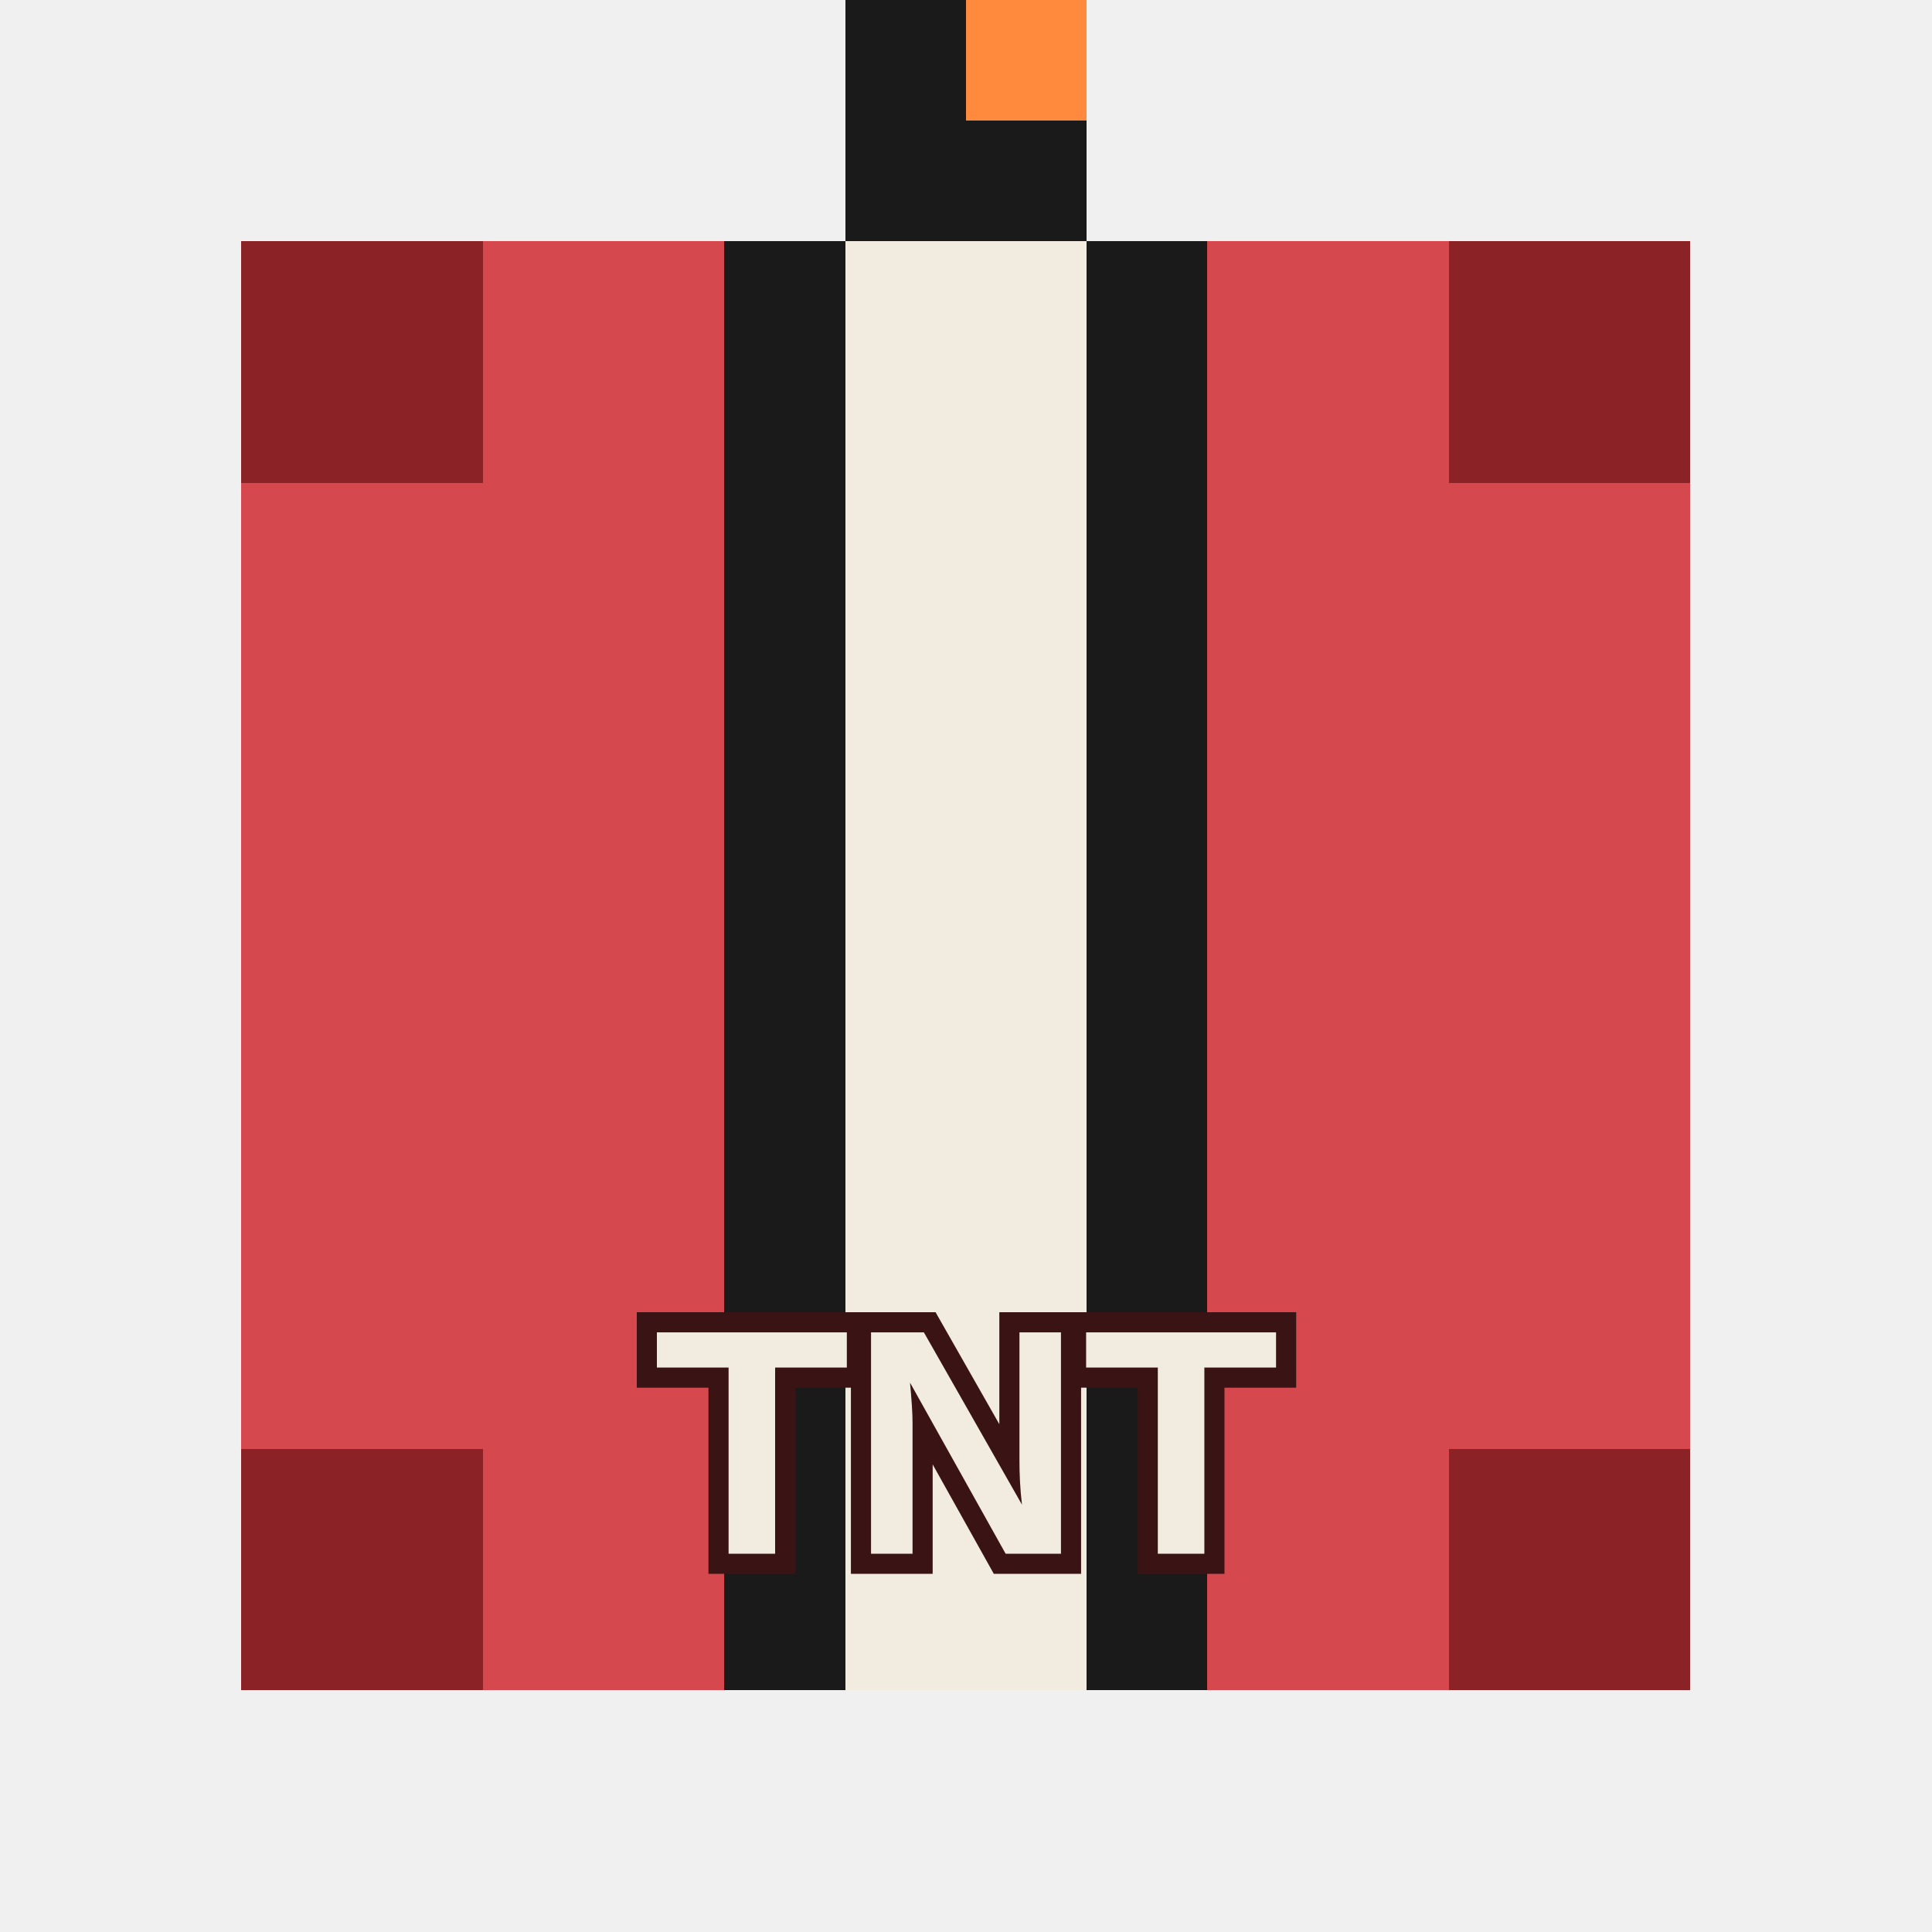
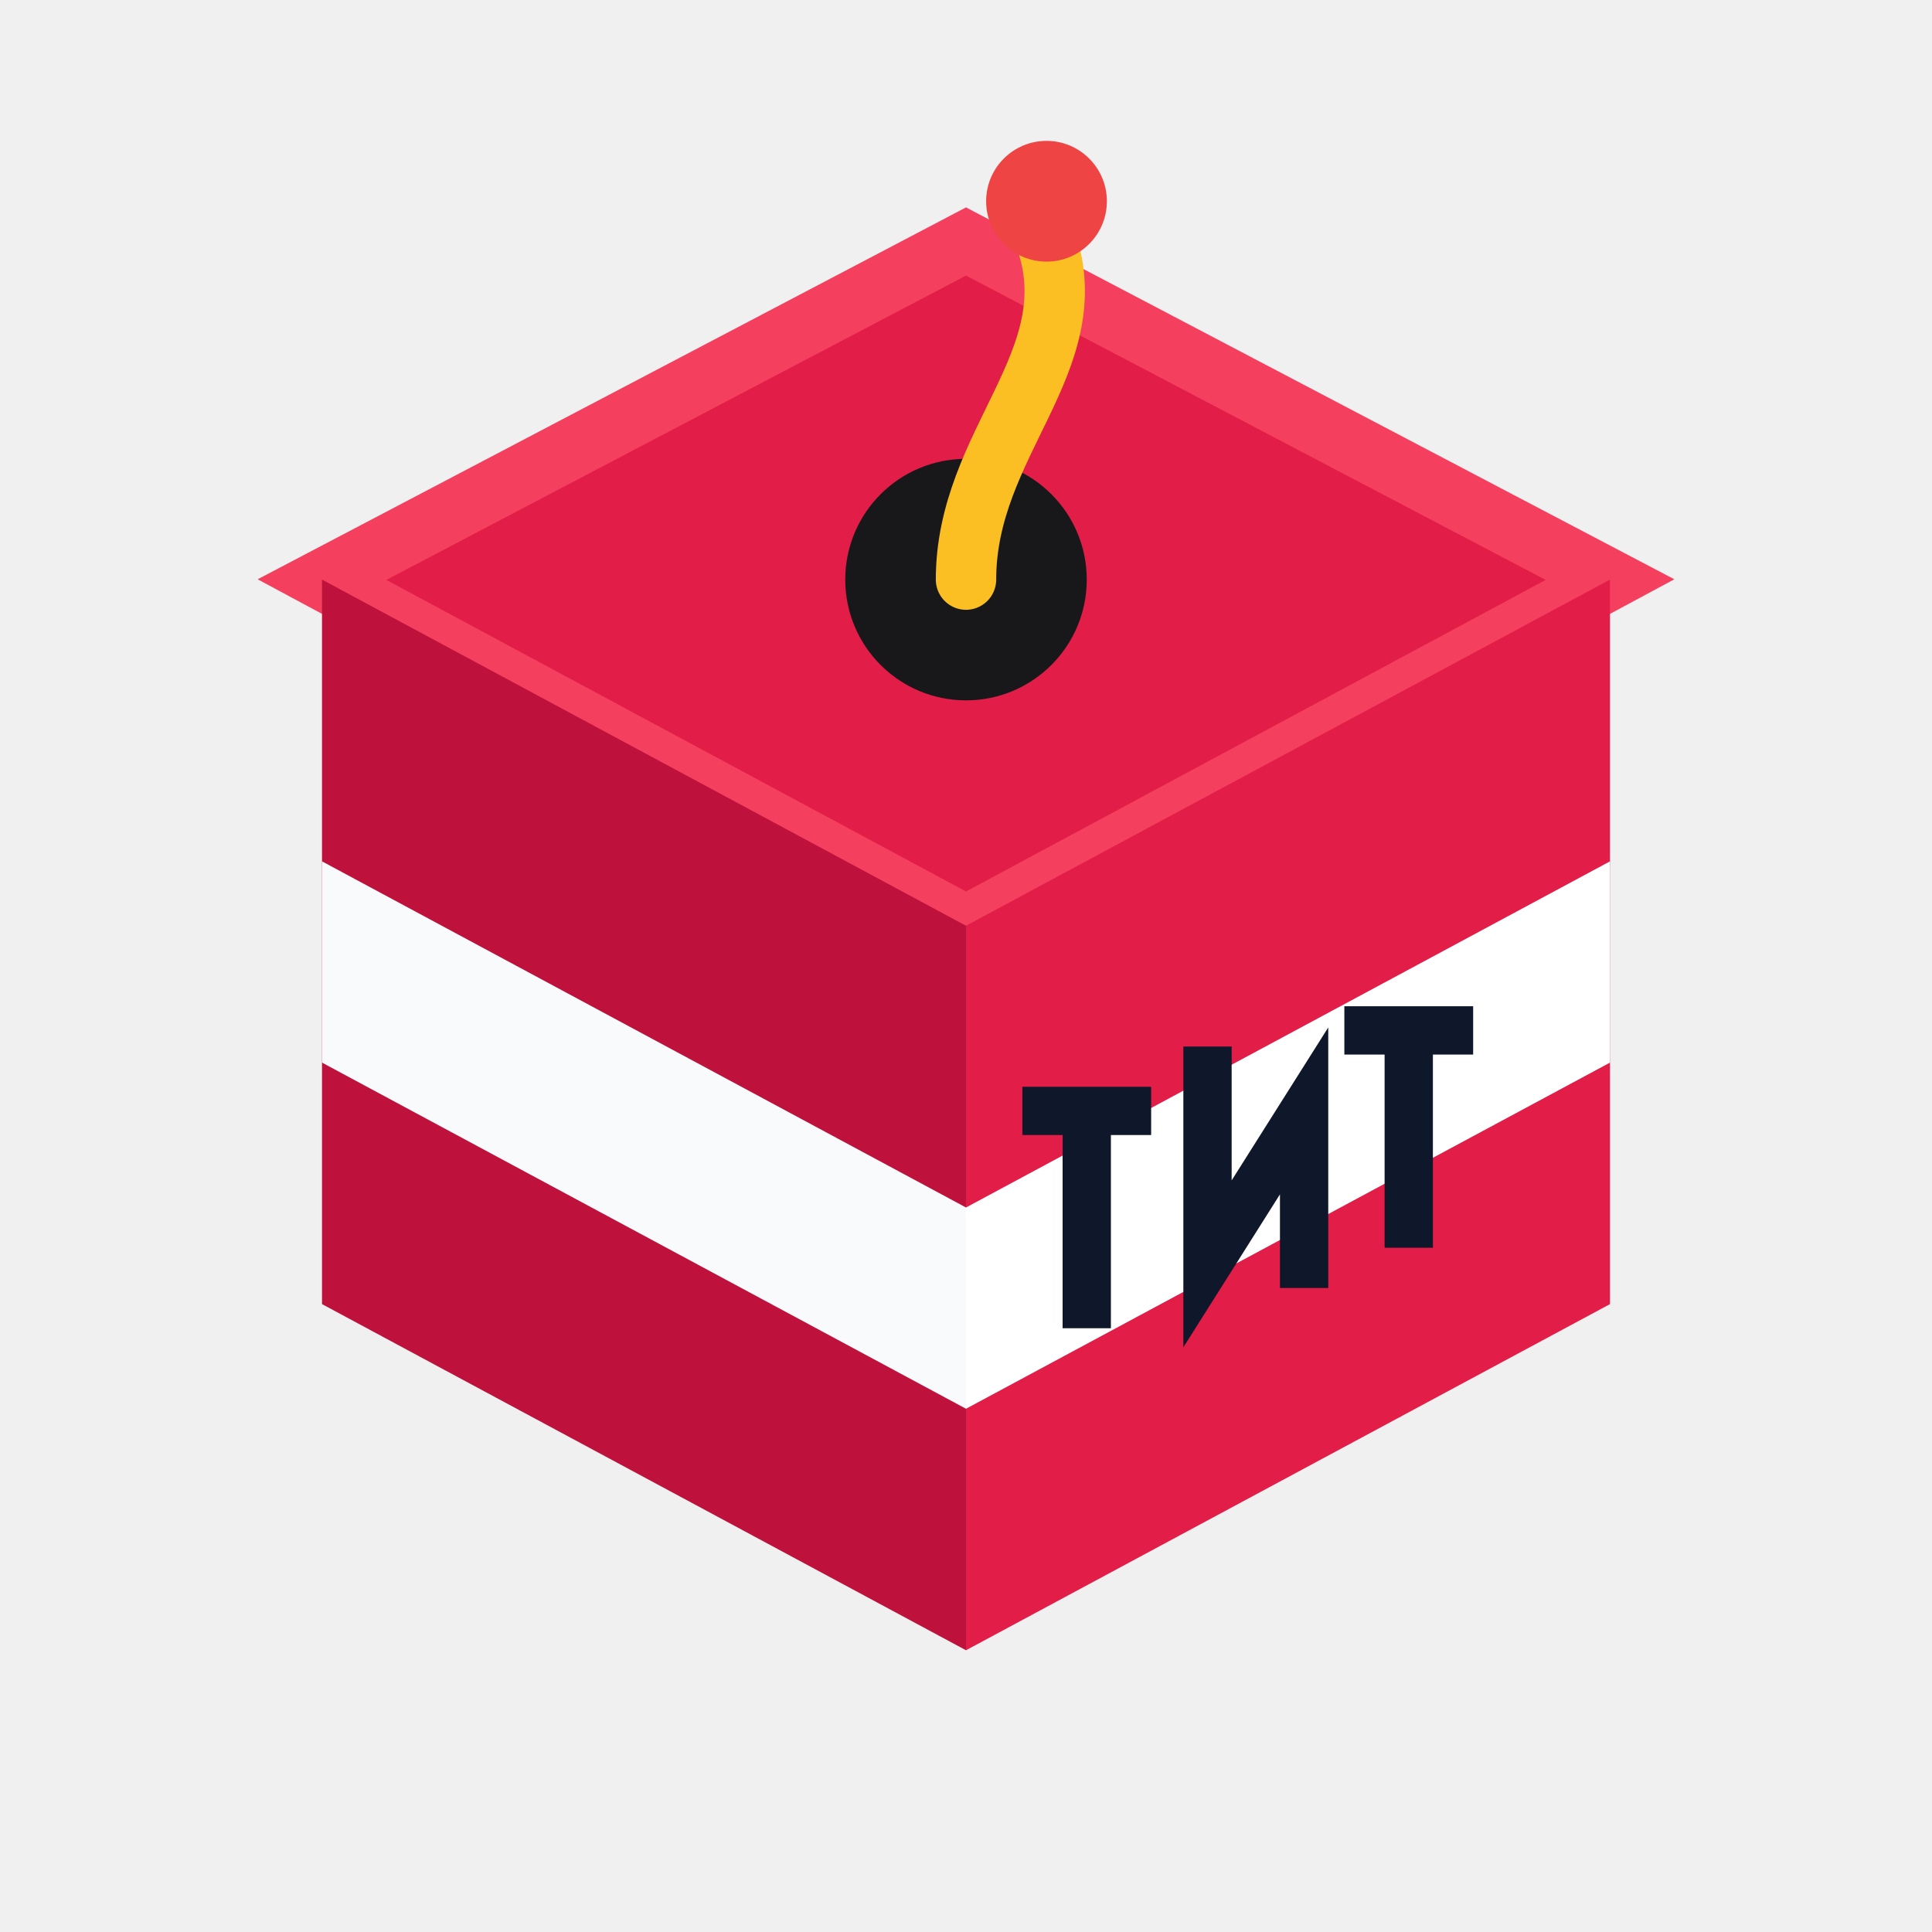
- <svg xmlns="http://www.w3.org/2000/svg" viewBox="0 0 24 24" shape-rendering="crispEdges">
-   <rect x="10.5" y="0" width="1.500" height="1.500" fill="#1a1a1a" />
-   <rect x="12" y="0" width="1.500" height="1.500" fill="#ff8a3d" />
-   <rect x="10.5" y="1.5" width="1.500" height="1.500" fill="#1a1a1a" />
-   <rect x="12" y="1.5" width="1.500" height="1.500" fill="#1a1a1a" />
-   <rect x="3" y="3" width="1.500" height="1.500" fill="#8a2226" />
-   <rect x="4.5" y="3" width="1.500" height="1.500" fill="#8a2226" />
-   <rect x="6" y="3" width="1.500" height="1.500" fill="#d5484d" />
-   <rect x="7.5" y="3" width="1.500" height="1.500" fill="#d5484d" />
-   <rect x="9" y="3" width="1.500" height="1.500" fill="#1a1a1a" />
-   <rect x="10.5" y="3" width="1.500" height="1.500" fill="#f2ece0" />
-   <rect x="12" y="3" width="1.500" height="1.500" fill="#f2ece0" />
-   <rect x="13.5" y="3" width="1.500" height="1.500" fill="#1a1a1a" />
-   <rect x="15" y="3" width="1.500" height="1.500" fill="#d5484d" />
-   <rect x="16.5" y="3" width="1.500" height="1.500" fill="#d5484d" />
-   <rect x="18" y="3" width="1.500" height="1.500" fill="#8a2226" />
-   <rect x="19.5" y="3" width="1.500" height="1.500" fill="#8a2226" />
-   <rect x="3" y="4.5" width="1.500" height="1.500" fill="#8a2226" />
-   <rect x="4.5" y="4.5" width="1.500" height="1.500" fill="#8a2226" />
-   <rect x="6" y="4.5" width="1.500" height="1.500" fill="#d5484d" />
-   <rect x="7.5" y="4.5" width="1.500" height="1.500" fill="#d5484d" />
-   <rect x="9" y="4.5" width="1.500" height="1.500" fill="#1a1a1a" />
-   <rect x="10.5" y="4.5" width="1.500" height="1.500" fill="#f2ece0" />
-   <rect x="12" y="4.5" width="1.500" height="1.500" fill="#f2ece0" />
-   <rect x="13.5" y="4.5" width="1.500" height="1.500" fill="#1a1a1a" />
-   <rect x="15" y="4.5" width="1.500" height="1.500" fill="#d5484d" />
-   <rect x="16.5" y="4.5" width="1.500" height="1.500" fill="#d5484d" />
-   <rect x="18" y="4.5" width="1.500" height="1.500" fill="#8a2226" />
-   <rect x="19.5" y="4.5" width="1.500" height="1.500" fill="#8a2226" />
-   <rect x="3" y="6" width="1.500" height="1.500" fill="#d5484d" />
-   <rect x="4.5" y="6" width="1.500" height="1.500" fill="#d5484d" />
-   <rect x="6" y="6" width="1.500" height="1.500" fill="#d5484d" />
-   <rect x="7.5" y="6" width="1.500" height="1.500" fill="#d5484d" />
-   <rect x="9" y="6" width="1.500" height="1.500" fill="#1a1a1a" />
-   <rect x="10.5" y="6" width="1.500" height="1.500" fill="#f2ece0" />
-   <rect x="12" y="6" width="1.500" height="1.500" fill="#f2ece0" />
-   <rect x="13.5" y="6" width="1.500" height="1.500" fill="#1a1a1a" />
-   <rect x="15" y="6" width="1.500" height="1.500" fill="#d5484d" />
-   <rect x="16.5" y="6" width="1.500" height="1.500" fill="#d5484d" />
-   <rect x="18" y="6" width="1.500" height="1.500" fill="#d5484d" />
-   <rect x="19.5" y="6" width="1.500" height="1.500" fill="#d5484d" />
-   <rect x="3" y="7.5" width="1.500" height="1.500" fill="#d5484d" />
-   <rect x="4.5" y="7.5" width="1.500" height="1.500" fill="#d5484d" />
-   <rect x="6" y="7.5" width="1.500" height="1.500" fill="#d5484d" />
-   <rect x="7.5" y="7.5" width="1.500" height="1.500" fill="#d5484d" />
-   <rect x="9" y="7.5" width="1.500" height="1.500" fill="#1a1a1a" />
-   <rect x="10.5" y="7.5" width="1.500" height="1.500" fill="#f2ece0" />
-   <rect x="12" y="7.5" width="1.500" height="1.500" fill="#f2ece0" />
-   <rect x="13.5" y="7.5" width="1.500" height="1.500" fill="#1a1a1a" />
-   <rect x="15" y="7.5" width="1.500" height="1.500" fill="#d5484d" />
-   <rect x="16.5" y="7.5" width="1.500" height="1.500" fill="#d5484d" />
-   <rect x="18" y="7.5" width="1.500" height="1.500" fill="#d5484d" />
-   <rect x="19.5" y="7.5" width="1.500" height="1.500" fill="#d5484d" />
-   <rect x="3" y="9" width="1.500" height="1.500" fill="#d5484d" />
-   <rect x="4.5" y="9" width="1.500" height="1.500" fill="#d5484d" />
-   <rect x="6" y="9" width="1.500" height="1.500" fill="#d5484d" />
-   <rect x="7.5" y="9" width="1.500" height="1.500" fill="#d5484d" />
-   <rect x="9" y="9" width="1.500" height="1.500" fill="#1a1a1a" />
-   <rect x="10.5" y="9" width="1.500" height="1.500" fill="#f2ece0" />
-   <rect x="12" y="9" width="1.500" height="1.500" fill="#f2ece0" />
-   <rect x="13.5" y="9" width="1.500" height="1.500" fill="#1a1a1a" />
-   <rect x="15" y="9" width="1.500" height="1.500" fill="#d5484d" />
-   <rect x="16.5" y="9" width="1.500" height="1.500" fill="#d5484d" />
-   <rect x="18" y="9" width="1.500" height="1.500" fill="#d5484d" />
-   <rect x="19.5" y="9" width="1.500" height="1.500" fill="#d5484d" />
-   <rect x="3" y="10.5" width="1.500" height="1.500" fill="#d5484d" />
-   <rect x="4.5" y="10.5" width="1.500" height="1.500" fill="#d5484d" />
-   <rect x="6" y="10.5" width="1.500" height="1.500" fill="#d5484d" />
-   <rect x="7.5" y="10.5" width="1.500" height="1.500" fill="#d5484d" />
-   <rect x="9" y="10.5" width="1.500" height="1.500" fill="#1a1a1a" />
-   <rect x="10.5" y="10.5" width="1.500" height="1.500" fill="#f2ece0" />
-   <rect x="12" y="10.5" width="1.500" height="1.500" fill="#f2ece0" />
-   <rect x="13.5" y="10.5" width="1.500" height="1.500" fill="#1a1a1a" />
-   <rect x="15" y="10.5" width="1.500" height="1.500" fill="#d5484d" />
-   <rect x="16.5" y="10.5" width="1.500" height="1.500" fill="#d5484d" />
-   <rect x="18" y="10.5" width="1.500" height="1.500" fill="#d5484d" />
-   <rect x="19.5" y="10.5" width="1.500" height="1.500" fill="#d5484d" />
-   <rect x="3" y="12" width="1.500" height="1.500" fill="#d5484d" />
-   <rect x="4.5" y="12" width="1.500" height="1.500" fill="#d5484d" />
-   <rect x="6" y="12" width="1.500" height="1.500" fill="#d5484d" />
-   <rect x="7.5" y="12" width="1.500" height="1.500" fill="#d5484d" />
-   <rect x="9" y="12" width="1.500" height="1.500" fill="#1a1a1a" />
-   <rect x="10.5" y="12" width="1.500" height="1.500" fill="#f2ece0" />
-   <rect x="12" y="12" width="1.500" height="1.500" fill="#f2ece0" />
-   <rect x="13.5" y="12" width="1.500" height="1.500" fill="#1a1a1a" />
-   <rect x="15" y="12" width="1.500" height="1.500" fill="#d5484d" />
-   <rect x="16.5" y="12" width="1.500" height="1.500" fill="#d5484d" />
-   <rect x="18" y="12" width="1.500" height="1.500" fill="#d5484d" />
-   <rect x="19.5" y="12" width="1.500" height="1.500" fill="#d5484d" />
-   <rect x="3" y="13.5" width="1.500" height="1.500" fill="#d5484d" />
-   <rect x="4.5" y="13.5" width="1.500" height="1.500" fill="#d5484d" />
-   <rect x="6" y="13.5" width="1.500" height="1.500" fill="#d5484d" />
-   <rect x="7.5" y="13.5" width="1.500" height="1.500" fill="#d5484d" />
-   <rect x="9" y="13.5" width="1.500" height="1.500" fill="#1a1a1a" />
-   <rect x="10.5" y="13.5" width="1.500" height="1.500" fill="#f2ece0" />
-   <rect x="12" y="13.5" width="1.500" height="1.500" fill="#f2ece0" />
-   <rect x="13.5" y="13.5" width="1.500" height="1.500" fill="#1a1a1a" />
-   <rect x="15" y="13.5" width="1.500" height="1.500" fill="#d5484d" />
-   <rect x="16.5" y="13.5" width="1.500" height="1.500" fill="#d5484d" />
-   <rect x="18" y="13.5" width="1.500" height="1.500" fill="#d5484d" />
-   <rect x="19.5" y="13.5" width="1.500" height="1.500" fill="#d5484d" />
-   <rect x="3" y="15" width="1.500" height="1.500" fill="#d5484d" />
-   <rect x="4.5" y="15" width="1.500" height="1.500" fill="#d5484d" />
-   <rect x="6" y="15" width="1.500" height="1.500" fill="#d5484d" />
-   <rect x="7.5" y="15" width="1.500" height="1.500" fill="#d5484d" />
-   <rect x="9" y="15" width="1.500" height="1.500" fill="#1a1a1a" />
-   <rect x="10.5" y="15" width="1.500" height="1.500" fill="#f2ece0" />
-   <rect x="12" y="15" width="1.500" height="1.500" fill="#f2ece0" />
-   <rect x="13.5" y="15" width="1.500" height="1.500" fill="#1a1a1a" />
-   <rect x="15" y="15" width="1.500" height="1.500" fill="#d5484d" />
-   <rect x="16.5" y="15" width="1.500" height="1.500" fill="#d5484d" />
-   <rect x="18" y="15" width="1.500" height="1.500" fill="#d5484d" />
-   <rect x="19.5" y="15" width="1.500" height="1.500" fill="#d5484d" />
-   <rect x="3" y="16.5" width="1.500" height="1.500" fill="#d5484d" />
-   <rect x="4.5" y="16.5" width="1.500" height="1.500" fill="#d5484d" />
-   <rect x="6" y="16.5" width="1.500" height="1.500" fill="#d5484d" />
-   <rect x="7.5" y="16.5" width="1.500" height="1.500" fill="#d5484d" />
-   <rect x="9" y="16.5" width="1.500" height="1.500" fill="#1a1a1a" />
-   <rect x="10.5" y="16.5" width="1.500" height="1.500" fill="#f2ece0" />
-   <rect x="12" y="16.5" width="1.500" height="1.500" fill="#f2ece0" />
-   <rect x="13.5" y="16.5" width="1.500" height="1.500" fill="#1a1a1a" />
-   <rect x="15" y="16.5" width="1.500" height="1.500" fill="#d5484d" />
-   <rect x="16.5" y="16.5" width="1.500" height="1.500" fill="#d5484d" />
-   <rect x="18" y="16.5" width="1.500" height="1.500" fill="#d5484d" />
-   <rect x="19.5" y="16.5" width="1.500" height="1.500" fill="#d5484d" />
-   <rect x="3" y="18" width="1.500" height="1.500" fill="#8a2226" />
-   <rect x="4.5" y="18" width="1.500" height="1.500" fill="#8a2226" />
-   <rect x="6" y="18" width="1.500" height="1.500" fill="#d5484d" />
-   <rect x="7.5" y="18" width="1.500" height="1.500" fill="#d5484d" />
-   <rect x="9" y="18" width="1.500" height="1.500" fill="#1a1a1a" />
-   <rect x="10.5" y="18" width="1.500" height="1.500" fill="#f2ece0" />
-   <rect x="12" y="18" width="1.500" height="1.500" fill="#f2ece0" />
-   <rect x="13.5" y="18" width="1.500" height="1.500" fill="#1a1a1a" />
-   <rect x="15" y="18" width="1.500" height="1.500" fill="#d5484d" />
-   <rect x="16.5" y="18" width="1.500" height="1.500" fill="#d5484d" />
-   <rect x="18" y="18" width="1.500" height="1.500" fill="#8a2226" />
-   <rect x="19.5" y="18" width="1.500" height="1.500" fill="#8a2226" />
-   <rect x="3" y="19.5" width="1.500" height="1.500" fill="#8a2226" />
-   <rect x="4.5" y="19.5" width="1.500" height="1.500" fill="#8a2226" />
-   <rect x="6" y="19.5" width="1.500" height="1.500" fill="#d5484d" />
-   <rect x="7.5" y="19.5" width="1.500" height="1.500" fill="#d5484d" />
-   <rect x="9" y="19.5" width="1.500" height="1.500" fill="#1a1a1a" />
-   <rect x="10.5" y="19.5" width="1.500" height="1.500" fill="#f2ece0" />
-   <rect x="12" y="19.5" width="1.500" height="1.500" fill="#f2ece0" />
-   <rect x="13.5" y="19.5" width="1.500" height="1.500" fill="#1a1a1a" />
-   <rect x="15" y="19.5" width="1.500" height="1.500" fill="#d5484d" />
-   <rect x="16.5" y="19.5" width="1.500" height="1.500" fill="#d5484d" />
-   <rect x="18" y="19.5" width="1.500" height="1.500" fill="#8a2226" />
-   <rect x="19.5" y="19.5" width="1.500" height="1.500" fill="#8a2226" />
-   <text x="12" y="19.3" font-family="Arial, sans-serif" font-size="4" font-weight="700" fill="#f2ece0" text-anchor="middle" stroke="#3a1414" stroke-width="0.5" paint-order="stroke">TNT</text>
+ <svg xmlns="http://www.w3.org/2000/svg" viewBox="0 0 24 24" fill="none">
+   <path d="M12 3L20 7.2L12 11.5L4 7.2L12 3Z" fill="#E11D48" />
+   <path d="M12 3L20 7.2L12 11.5L4 7.2Z" stroke="#F43F5E" stroke-width="0.75" />
+   <circle cx="12" cy="7.2" r="1.5" fill="#18181B" />
+   <path d="M12 7.2C12 5.5 13.5 4.5 13 3" stroke="#FBBF24" stroke-width="0.75" stroke-linecap="round" />
+   <circle cx="13" cy="2.5" r="0.75" fill="#EF4444" />
+   <path d="M4 7.2L12 11.5V20.5L4 16.2V7.2Z" fill="#BE123C" />
+   <path d="M4 10.7L12 15V17.5L4 13.2V10.7Z" fill="#F8FAFC" />
+   <path d="M12 11.5L20 7.2V16.2L12 20.5V11.5Z" fill="#E11D48" />
+   <path d="M12 15L20 10.7V13.2L12 17.5V15Z" fill="#FFFFFF" />
+   <path d="M13.5 13.8V16.2M13 13.8H14M15 13.3V15.7L16.2 13.8V15.7M17.5 12.8V15.2M17 12.8H18" stroke="#0F172A" stroke-width="0.6" stroke-linecap="square" />
</svg>
